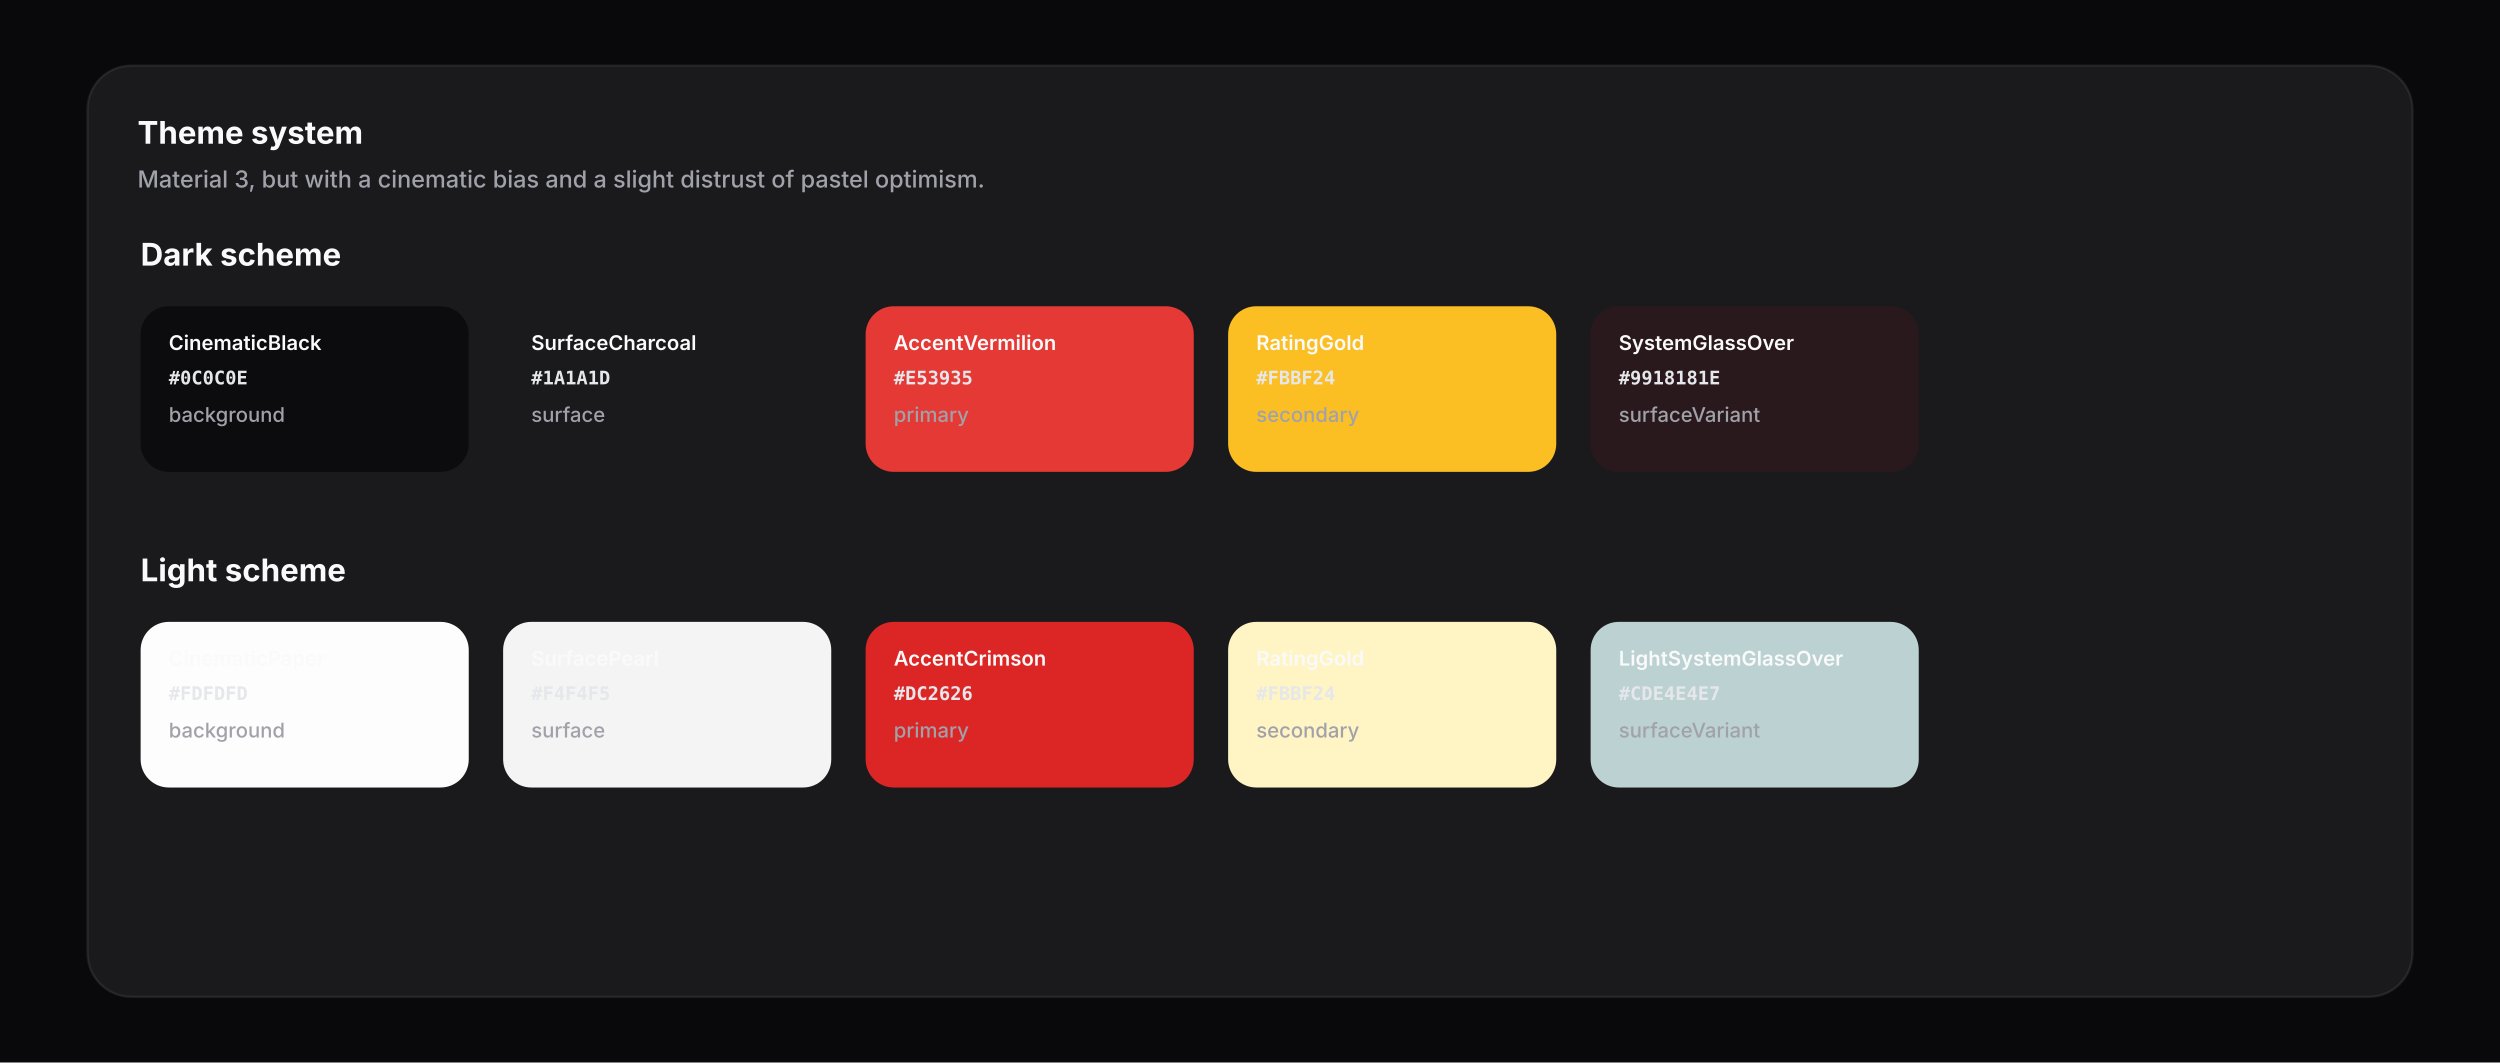
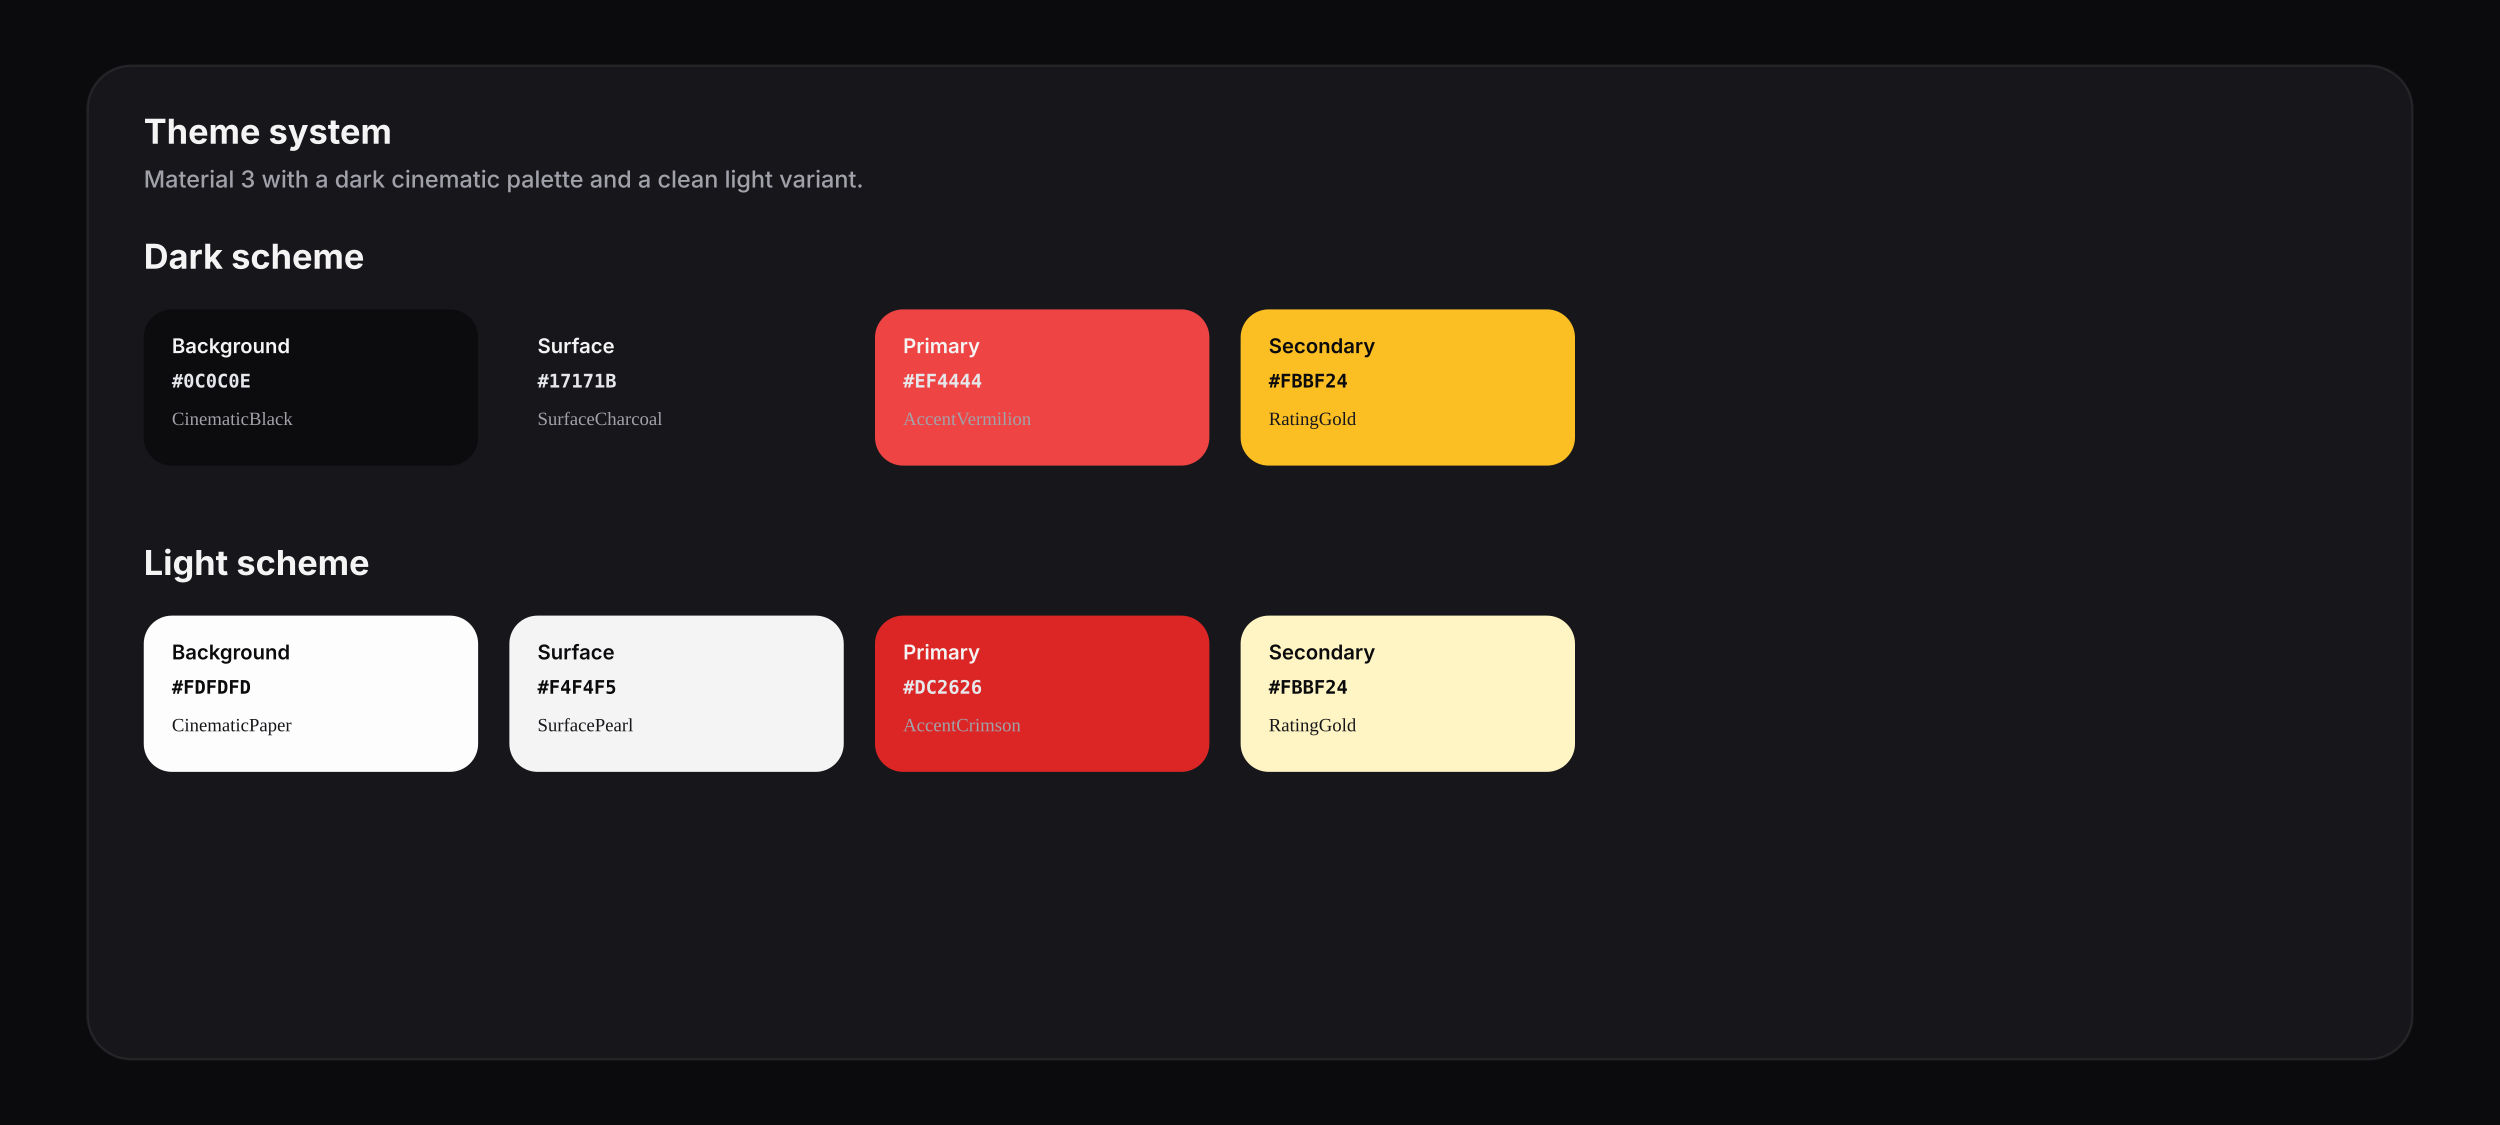
- <svg xmlns="http://www.w3.org/2000/svg" viewBox="0 0 1600 680" role="img" aria-labelledby="title desc">
+ <svg xmlns="http://www.w3.org/2000/svg" viewBox="0 0 1600 720" role="img" aria-labelledby="title desc">
  <defs>
    <style>
-       .bg { fill: #09090b; }
-       .panel { fill: #1a1a1d; stroke: rgba(255,255,255,.08); stroke-width: 1.5; }
-       .title { fill: #fafafa; font: 700 20px Inter, Segoe UI, Arial, sans-serif; }
+       .bg { fill: #0b0b0d; }
+       .panel { fill: #17171b; stroke: rgba(255,255,255,.08); stroke-width: 1.5; }
+       .title { fill: #f4f4f5; font: 700 22px Inter, Segoe UI, Arial, sans-serif; }
      .text { fill: #a1a1aa; font: 500 15px Inter, Segoe UI, Arial, sans-serif; }
-       .small { fill: #a1a1aa; font: 500 13px Inter, Segoe UI, Arial, sans-serif; }
-       .chipLabel { fill: #fafafa; font: 600 13px Inter, Segoe UI, Arial, sans-serif; }
+       .swatchTitle { fill: #f4f4f5; font: 600 13px Inter, Segoe UI, Arial, sans-serif; }
      .mono { fill: #e5e7eb; font: 600 12px SFMono-Regular, Consolas, monospace; }
+       .labelDark { fill: #f4f4f5; }
+       .labelLight { fill: #0b0b0d; }
+       .smallDark { fill: #a1a1aa; }
+       .smallLight { fill: #17171b; }
    </style>
  </defs>
-   <rect width="1600" height="680" class="bg" />
-   <rect x="56" y="42" width="1488" height="596" rx="28" class="panel" />
-   <text x="88" y="92" class="title">Theme system</text>
-   <text x="88" y="120" class="text">Material 3, but with a cinematic bias and a slight distrust of pastel optimism.</text>
-   <text x="90" y="170" class="title" font-size="18">Dark scheme</text>
-   <g transform="translate(90 196)">
-     <rect width="210" height="106" rx="18" fill="#0c0c0e" />
-     <text x="18" y="28" class="chipLabel">CinematicBlack</text>
+   <rect width="1600" height="720" class="bg" />
+   <rect x="56" y="42" width="1488" height="636" rx="28" class="panel" />
+   <text x="92" y="92" class="title">Theme system</text>
+   <text x="92" y="120" class="text">Material 3 with a dark cinematic palette and a clean light variant.</text>
+   <text x="92" y="172" class="title" font-size="18">Dark scheme</text>
+   <g transform="translate(92 198)">
+     <rect width="214" height="100" rx="18" fill="#0c0c0e" />
+     <text x="18" y="28" class="swatchTitle">Background</text>
    <text x="18" y="50" class="mono">#0C0C0E</text>
-     <text x="18" y="74" class="small">background</text>
+     <text x="18" y="74" class="smallDark">CinematicBlack</text>
  </g>
-   <g transform="translate(322 196)">
-     <rect width="210" height="106" rx="18" fill="#1a1a1d" />
-     <text x="18" y="28" class="chipLabel">SurfaceCharcoal</text>
-     <text x="18" y="50" class="mono">#1A1A1D</text>
-     <text x="18" y="74" class="small">surface</text>
+   <g transform="translate(326 198)">
+     <rect width="214" height="100" rx="18" fill="#17171b" />
+     <text x="18" y="28" class="swatchTitle">Surface</text>
+     <text x="18" y="50" class="mono">#17171B</text>
+     <text x="18" y="74" class="smallDark">SurfaceCharcoal</text>
  </g>
-   <g transform="translate(554 196)">
-     <rect width="210" height="106" rx="18" fill="#e53935" />
-     <text x="18" y="28" class="chipLabel">AccentVermilion</text>
-     <text x="18" y="50" class="mono">#E53935</text>
-     <text x="18" y="74" class="small">primary</text>
+   <g transform="translate(560 198)">
+     <rect width="214" height="100" rx="18" fill="#ef4444" />
+     <text x="18" y="28" class="swatchTitle">Primary</text>
+     <text x="18" y="50" class="mono">#EF4444</text>
+     <text x="18" y="74" class="smallDark">AccentVermilion</text>
  </g>
-   <g transform="translate(786 196)">
-     <rect width="210" height="106" rx="18" fill="#fbbf24" />
-     <text x="18" y="28" class="chipLabel" fill="#1a1a1d">RatingGold</text>
-     <text x="18" y="50" class="mono" fill="#1a1a1d">#FBBF24</text>
-     <text x="18" y="74" class="small" fill="#1a1a1d">secondary</text>
+   <g transform="translate(794 198)">
+     <rect width="214" height="100" rx="18" fill="#fbbf24" />
+     <text x="18" y="28" class="swatchTitle labelLight">Secondary</text>
+     <text x="18" y="50" class="mono labelLight">#FBBF24</text>
+     <text x="18" y="74" class="smallLight">RatingGold</text>
  </g>
-   <g transform="translate(1018 196)">
-     <rect width="210" height="106" rx="18" fill="#9918181e" />
-     <text x="18" y="28" class="chipLabel">SystemGlassOver</text>
-     <text x="18" y="50" class="mono">#9918181E</text>
-     <text x="18" y="74" class="small">surfaceVariant</text>
+   <text x="92" y="368" class="title" font-size="18">Light scheme</text>
+   <g transform="translate(92 394)">
+     <rect width="214" height="100" rx="18" fill="#fdfdfd" />
+     <text x="18" y="28" class="swatchTitle labelLight">Background</text>
+     <text x="18" y="50" class="mono labelLight">#FDFDFD</text>
+     <text x="18" y="74" class="smallLight">CinematicPaper</text>
  </g>
-   <text x="90" y="372" class="title" font-size="18">Light scheme</text>
-   <g transform="translate(90 398)">
-     <rect width="210" height="106" rx="18" fill="#fdfdfd" />
-     <text x="18" y="28" class="chipLabel" fill="#0c0c0e">CinematicPaper</text>
-     <text x="18" y="50" class="mono" fill="#0c0c0e">#FDFDFD</text>
-     <text x="18" y="74" class="small" fill="#0c0c0e">background</text>
+   <g transform="translate(326 394)">
+     <rect width="214" height="100" rx="18" fill="#f4f4f5" />
+     <text x="18" y="28" class="swatchTitle labelLight">Surface</text>
+     <text x="18" y="50" class="mono labelLight">#F4F4F5</text>
+     <text x="18" y="74" class="smallLight">SurfacePearl</text>
  </g>
-   <g transform="translate(322 398)">
-     <rect width="210" height="106" rx="18" fill="#f4f4f5" />
-     <text x="18" y="28" class="chipLabel" fill="#0c0c0e">SurfacePearl</text>
-     <text x="18" y="50" class="mono" fill="#0c0c0e">#F4F4F5</text>
-     <text x="18" y="74" class="small" fill="#0c0c0e">surface</text>
+   <g transform="translate(560 394)">
+     <rect width="214" height="100" rx="18" fill="#dc2626" />
+     <text x="18" y="28" class="swatchTitle">Primary</text>
+     <text x="18" y="50" class="mono">#DC2626</text>
+     <text x="18" y="74" class="smallDark">AccentCrimson</text>
  </g>
-   <g transform="translate(554 398)">
-     <rect width="210" height="106" rx="18" fill="#dc2626" />
-     <text x="18" y="28" class="chipLabel">AccentCrimson</text>
-     <text x="18" y="50" class="mono">#DC2626</text>
-     <text x="18" y="74" class="small">primary</text>
-   </g>
-   <g transform="translate(786 398)">
-     <rect width="210" height="106" rx="18" fill="#fff4c3" />
-     <text x="18" y="28" class="chipLabel" fill="#0c0c0e">RatingGold</text>
-     <text x="18" y="50" class="mono" fill="#0c0c0e">#FBBF24</text>
-     <text x="18" y="74" class="small" fill="#0c0c0e">secondary</text>
-   </g>
-   <g transform="translate(1018 398)">
-     <rect width="210" height="106" rx="18" fill="#cde4e4e7" />
-     <text x="18" y="28" class="chipLabel" fill="#0c0c0e">LightSystemGlassOver</text>
-     <text x="18" y="50" class="mono" fill="#0c0c0e">#CDE4E4E7</text>
-     <text x="18" y="74" class="small" fill="#0c0c0e">surfaceVariant</text>
+   <g transform="translate(794 394)">
+     <rect width="214" height="100" rx="18" fill="#fff4c3" />
+     <text x="18" y="28" class="swatchTitle labelLight">Secondary</text>
+     <text x="18" y="50" class="mono labelLight">#FBBF24</text>
+     <text x="18" y="74" class="smallLight">RatingGold</text>
  </g>
</svg>
